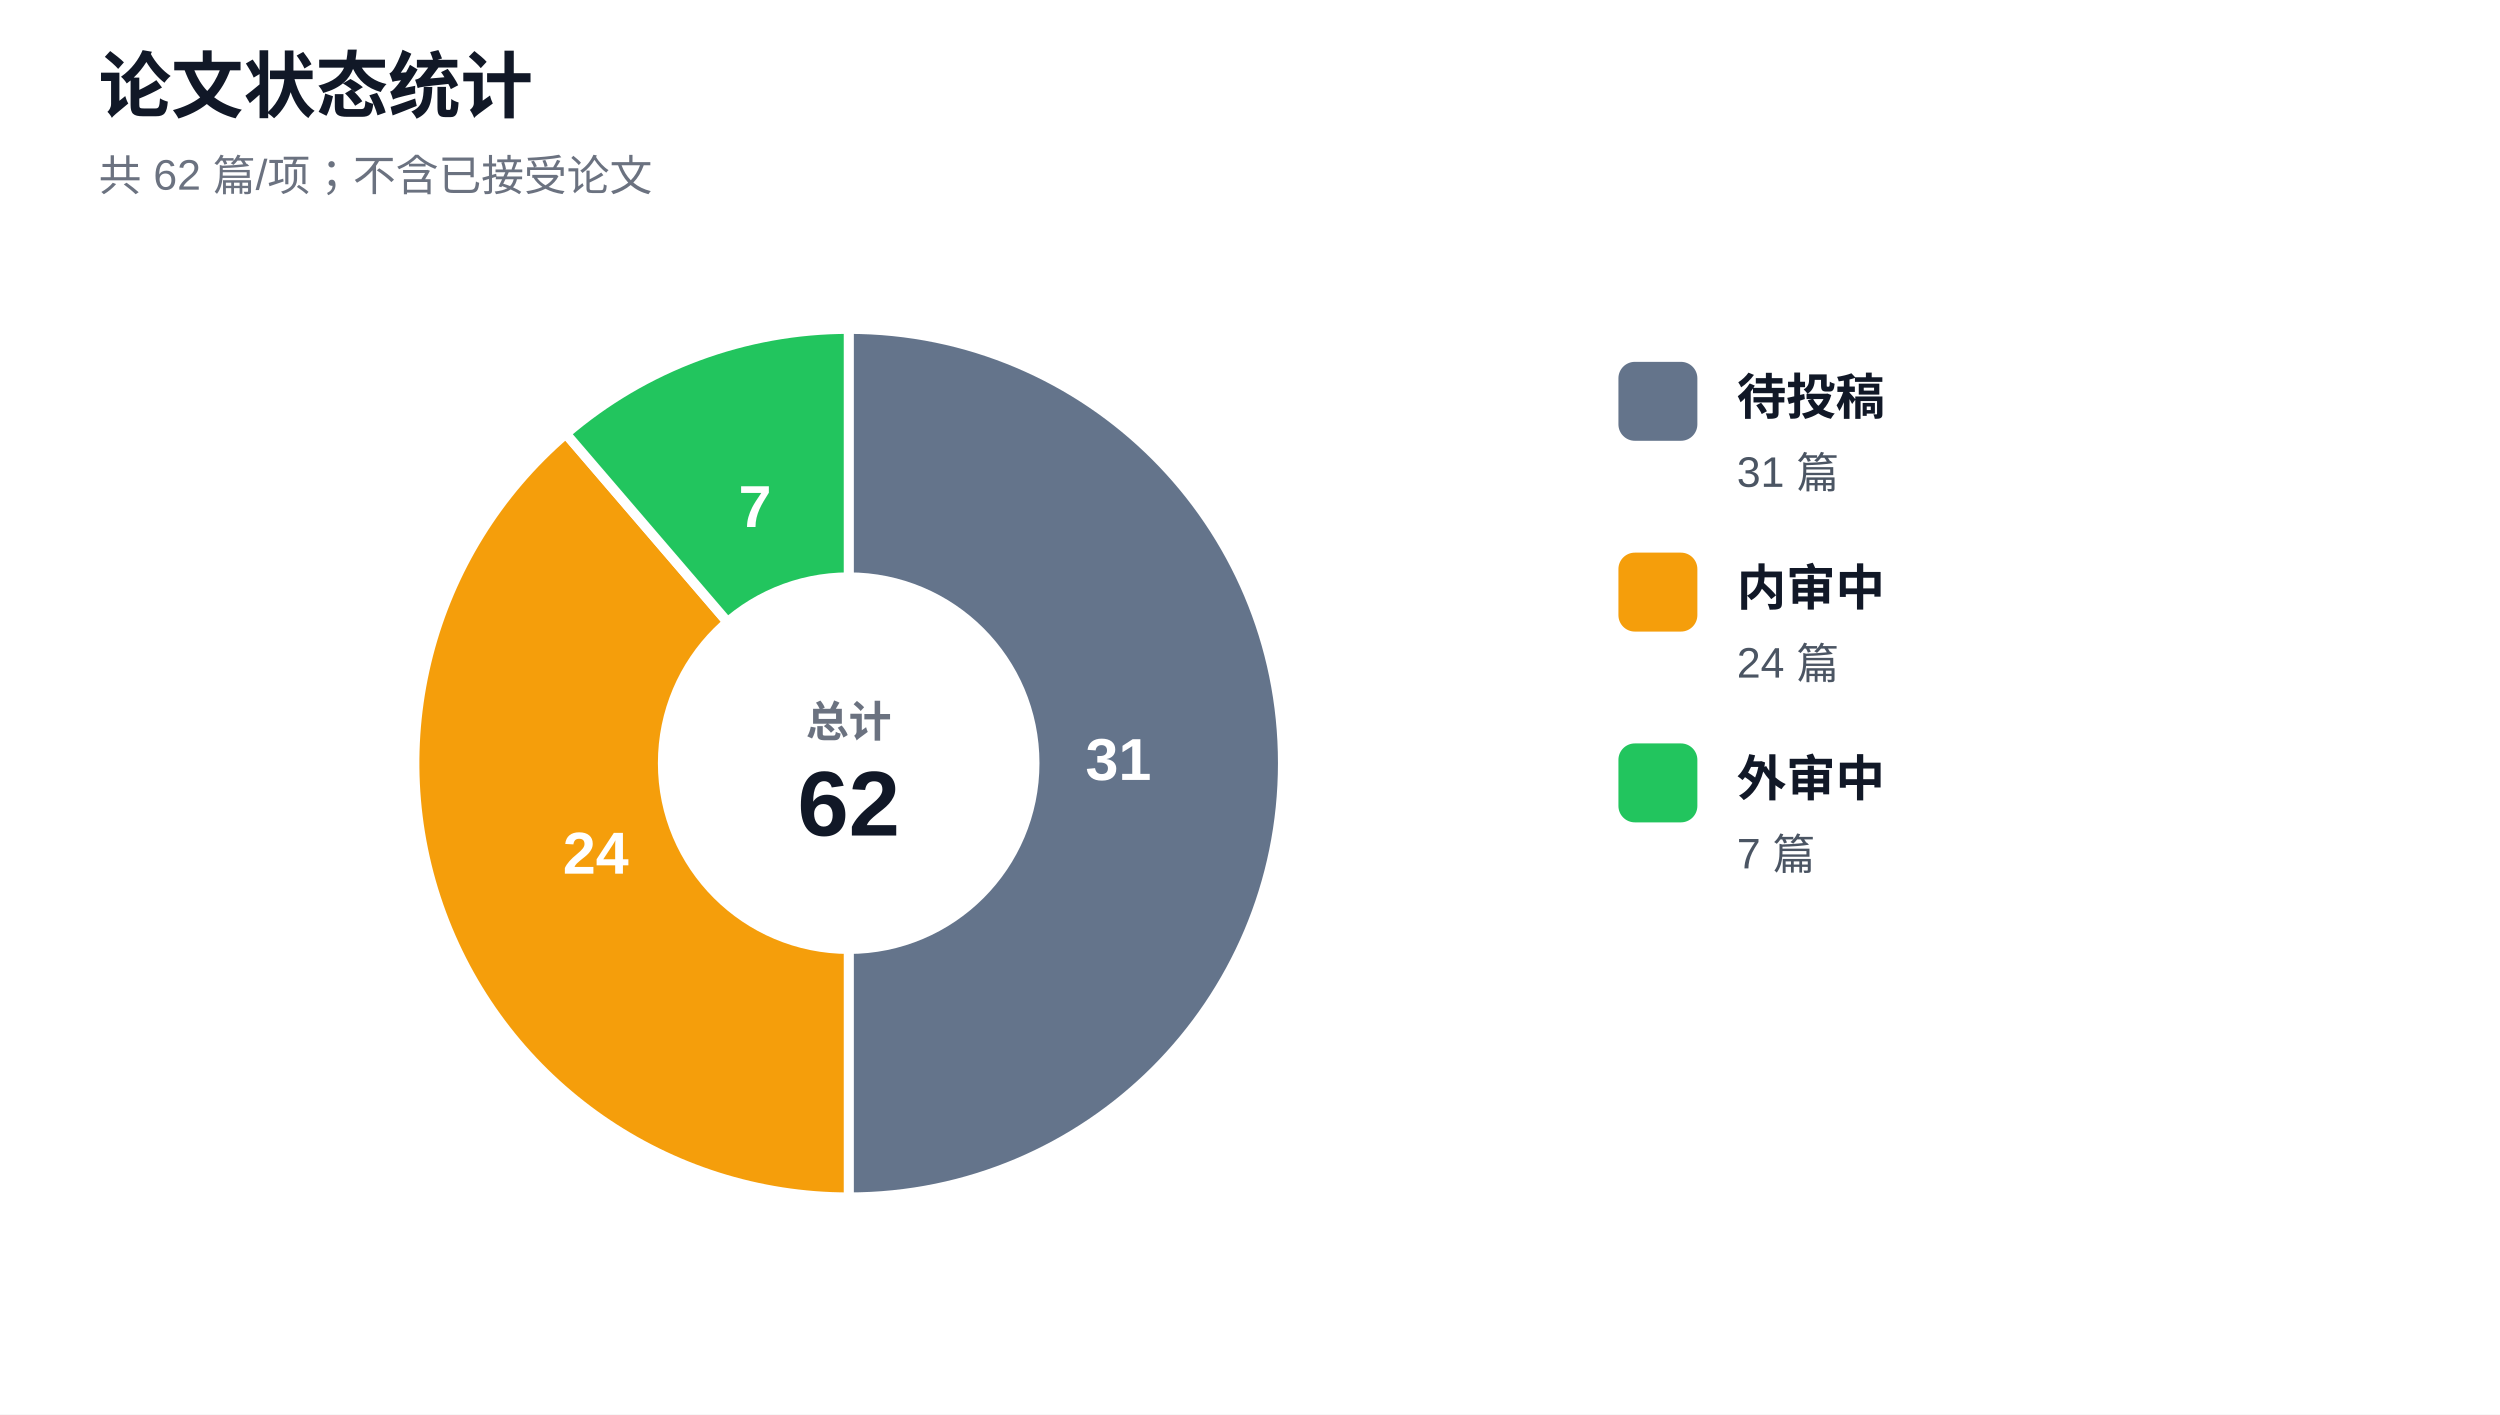
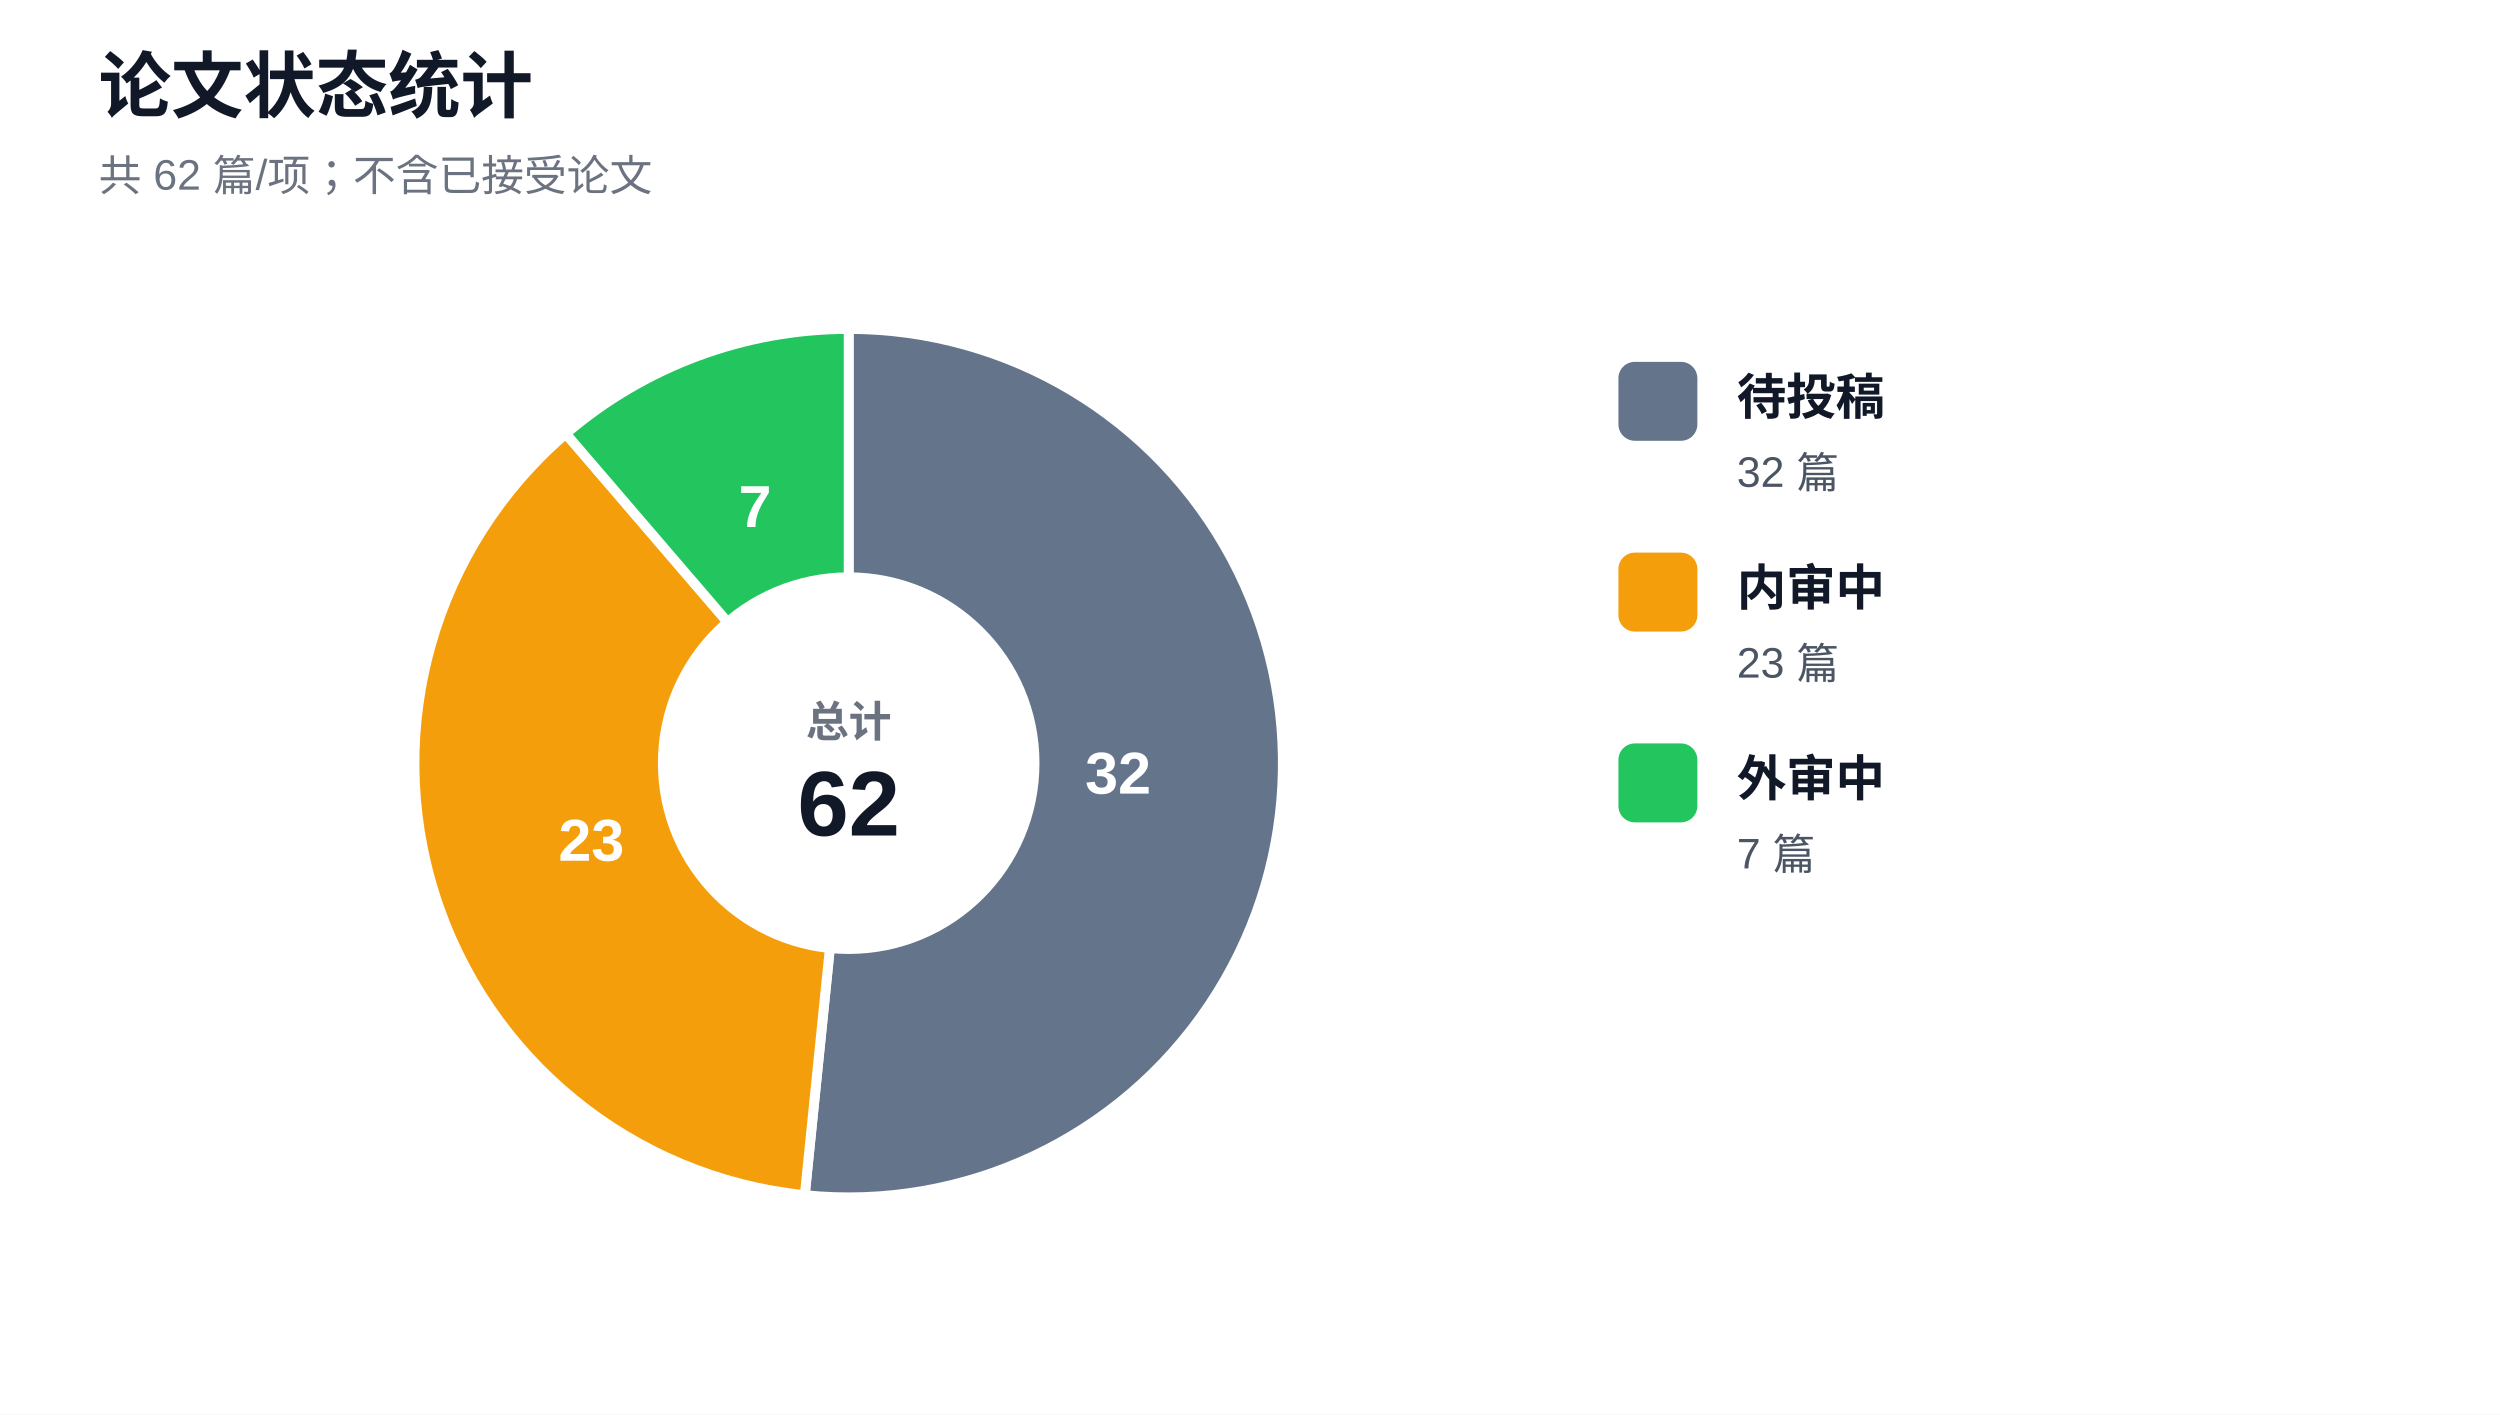
<svg xmlns="http://www.w3.org/2000/svg" width="760" height="430" viewBox="0 0 760 430" role="img" aria-labelledby="title desc">
  <rect width="760" height="430" fill="#ffffff" />
  <text x="30" y="34" fill="#111827" font-family="Arial, Microsoft YaHei, sans-serif" font-size="22" font-weight="700">论文状态统计</text>
  <text x="30" y="58" fill="#6b7280" font-family="Arial, Microsoft YaHei, sans-serif" font-size="13">共 62 篇/项；不含已接受论文</text>
  <g font-family="Arial, Microsoft YaHei, sans-serif">
-     <path d="M 258 232 L 258 100 A 132 132 0 0 1 258 364 Z" fill="#64748b" stroke="#ffffff" stroke-width="3" />
-     <text x="340" y="232" fill="#ffffff" font-size="18" font-weight="800" text-anchor="middle" dominant-baseline="middle">31</text>
-     <path d="M 258 232 L 258 364 A 132 132 0 0 1 172.019 131.844 Z" fill="#f59e0b" stroke="#ffffff" stroke-width="3" />
-     <text x="181.104" y="260.479" fill="#ffffff" font-size="18" font-weight="800" text-anchor="middle" dominant-baseline="middle">24</text>
+     <path d="M 258 232 L 258 100 A 132 132 0 1 1 244.646 363.323 Z" fill="#64748b" stroke="#ffffff" stroke-width="3" />
+     <text x="339.895" y="236.153" fill="#ffffff" font-size="18" font-weight="800" text-anchor="middle" dominant-baseline="middle">32</text>
+     <path d="M 258 232 L 244.646 363.323 A 132 132 0 0 1 172.019 131.844 Z" fill="#f59e0b" stroke="#ffffff" stroke-width="3" />
+     <text x="179.761" y="256.548" fill="#ffffff" font-size="18" font-weight="800" text-anchor="middle" dominant-baseline="middle">23</text>
    <path d="M 258 232 L 172.019 131.844 A 132 132 0 0 1 258 100 Z" fill="#22c55e" stroke="#ffffff" stroke-width="3" />
    <text x="229.521" y="155.104" fill="#ffffff" font-size="18" font-weight="800" text-anchor="middle" dominant-baseline="middle">7</text>
    <circle cx="258" cy="232" r="58" fill="#ffffff" />
    <text x="258" y="224" fill="#6b7280" font-size="13" font-weight="700" text-anchor="middle">总计</text>
    <text x="258" y="254" fill="#111827" font-size="28" font-weight="700" text-anchor="middle">62</text>
  </g>
  <g font-family="Arial, Microsoft YaHei, sans-serif">
    <rect x="492" y="110" width="24" height="24" rx="5" fill="#64748b" />
    <text x="528" y="126" fill="#111827" font-size="15" font-weight="700">待投稿</text>
-     <text x="528" y="148" fill="#4b5563" font-size="13">31 篇</text>
+     <text x="528" y="148" fill="#4b5563" font-size="13">32 篇</text>
    <rect x="492" y="168" width="24" height="24" rx="5" fill="#f59e0b" />
    <text x="528" y="184" fill="#111827" font-size="15" font-weight="700">内审中</text>
-     <text x="528" y="206" fill="#4b5563" font-size="13">24 篇</text>
+     <text x="528" y="206" fill="#4b5563" font-size="13">23 篇</text>
    <rect x="492" y="226" width="24" height="24" rx="5" fill="#22c55e" />
    <text x="528" y="242" fill="#111827" font-size="15" font-weight="700">外审中</text>
    <text x="528" y="264" fill="#4b5563" font-size="13">7 篇</text>
  </g>
</svg>
